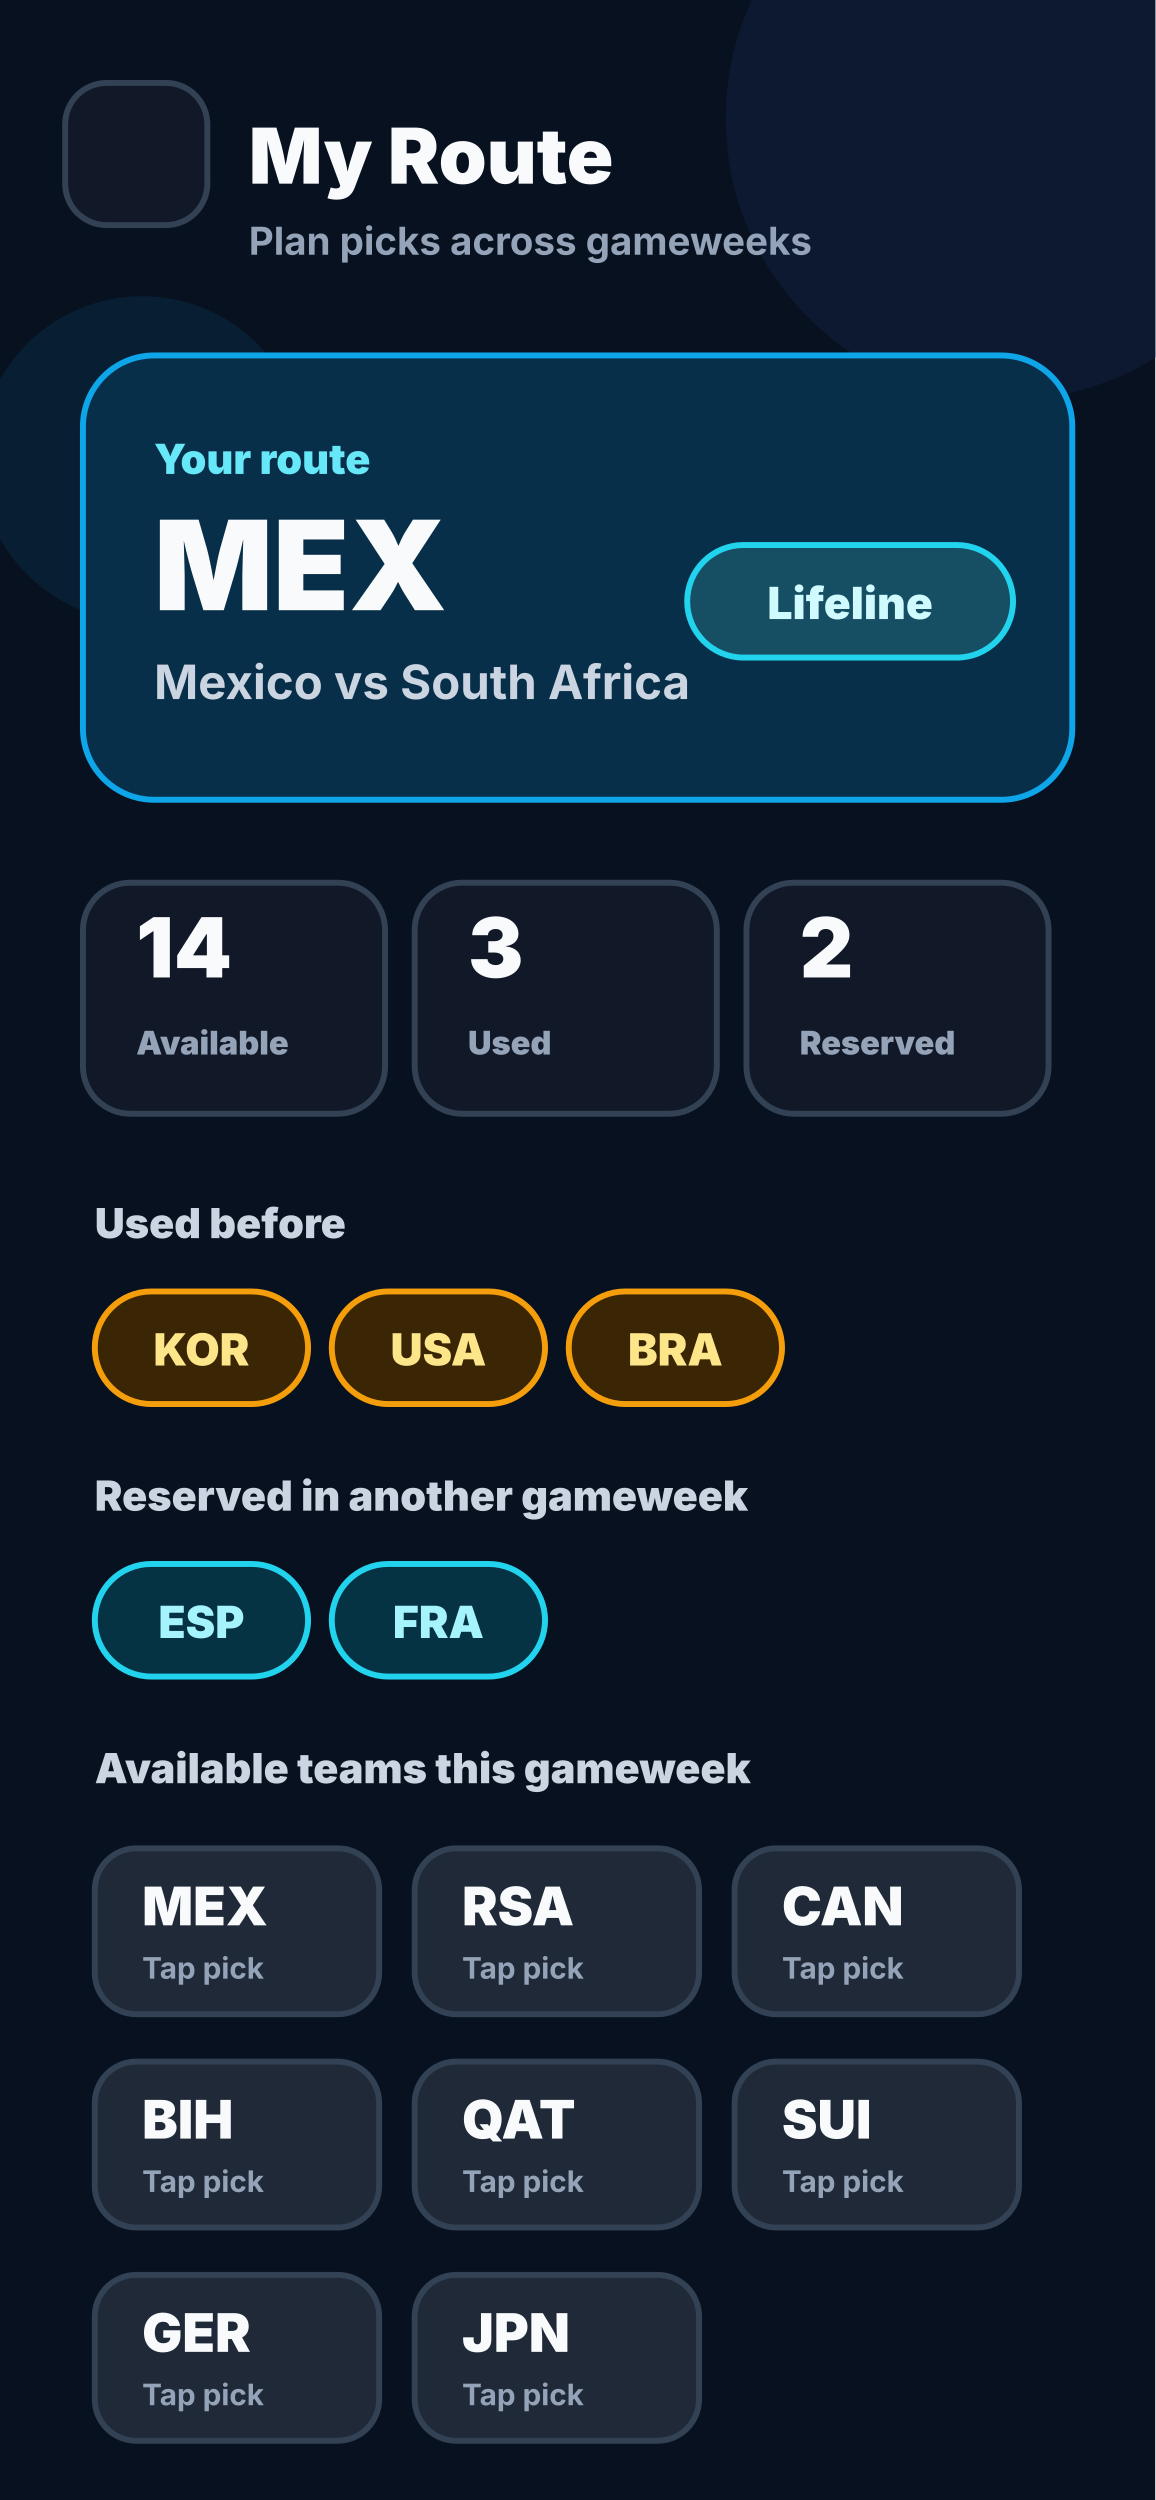
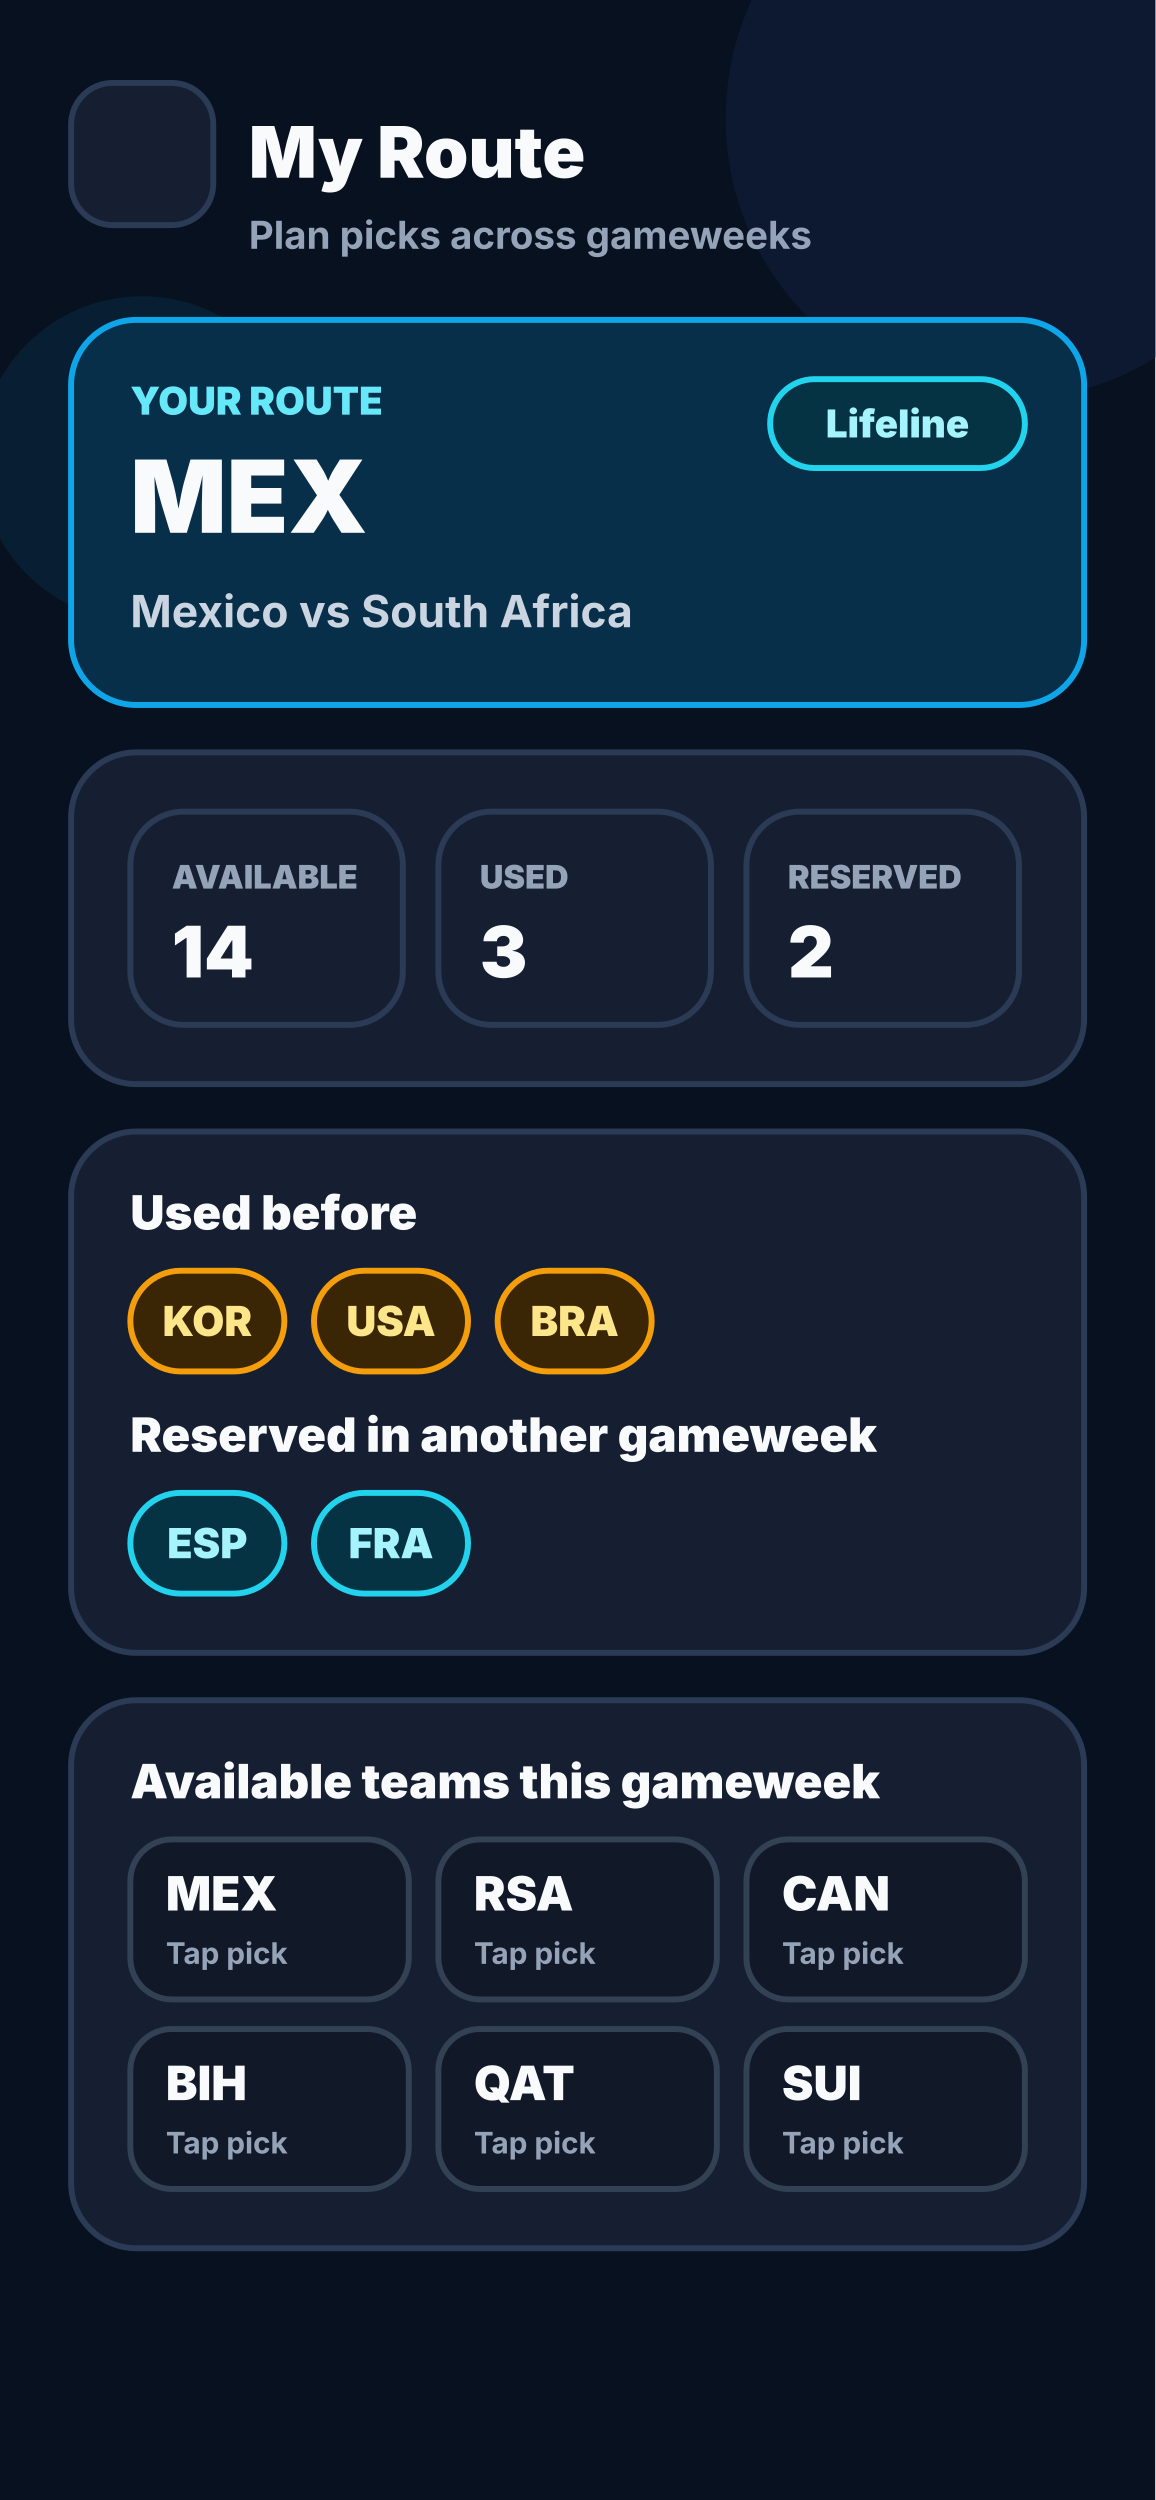
<svg xmlns="http://www.w3.org/2000/svg" width="390" height="844" viewBox="0 0 390 844">
  <rect width="390" height="844" fill="#07111f" />
  <circle cx="340" cy="40" r="95" fill="#172554" opacity="0.35" />
  <circle cx="48" cy="155" r="55" fill="#082f49" opacity="0.45" />
-   <rect x="22" y="28" width="48" height="48" rx="14" fill="#111827" stroke="#334155" stroke-width="2" opacity="1" />
-   <text x="84" y="62" font-family="Inter, Arial, sans-serif" font-size="26" font-weight="900" fill="#f8fafc" text-anchor="start" opacity="1">My Route</text>
-   <text x="84" y="86" font-family="Inter, Arial, sans-serif" font-size="13" font-weight="700" fill="#94a3b8" text-anchor="start" opacity="1">Plan picks across gameweeks</text>
-   <rect x="28" y="120" width="334" height="150" rx="24" fill="#082f49" stroke="#0ea5e9" stroke-width="2" opacity="1" />
-   <text x="52" y="160" font-family="Inter, Arial, sans-serif" font-size="14" font-weight="900" fill="#67e8f9" text-anchor="start" opacity="1">Your route</text>
-   <text x="52" y="206" font-family="Inter, Arial, sans-serif" font-size="42" font-weight="900" fill="#f8fafc" text-anchor="start" opacity="1">MEX</text>
-   <text x="52" y="236" font-family="Inter, Arial, sans-serif" font-size="16" font-weight="700" fill="#cbd5e1" text-anchor="start" opacity="1">Mexico vs South Africa</text>
-   <rect x="232" y="184" width="110" height="38" rx="19" fill="#164e63" stroke="#22d3ee" stroke-width="2" opacity="1" />
-   <text x="287.0" y="209" font-family="Inter, Arial, sans-serif" font-size="15" font-weight="900" fill="#cffafe" text-anchor="middle" opacity="1">Lifeline</text>
-   <rect x="28" y="298" width="102" height="78" rx="16" fill="#111827" stroke="#334155" stroke-width="2" opacity="1" />
-   <text x="46" y="330" font-family="Inter, Arial, sans-serif" font-size="28" font-weight="900" fill="#f8fafc" text-anchor="start" opacity="1">14</text>
-   <text x="46" y="356" font-family="Inter, Arial, sans-serif" font-size="11" font-weight="900" fill="#94a3b8" text-anchor="start" opacity="1">Available</text>
-   <rect x="140" y="298" width="102" height="78" rx="16" fill="#111827" stroke="#334155" stroke-width="2" opacity="1" />
-   <text x="158" y="330" font-family="Inter, Arial, sans-serif" font-size="28" font-weight="900" fill="#f8fafc" text-anchor="start" opacity="1">3</text>
-   <text x="158" y="356" font-family="Inter, Arial, sans-serif" font-size="11" font-weight="900" fill="#94a3b8" text-anchor="start" opacity="1">Used</text>
-   <rect x="252" y="298" width="102" height="78" rx="16" fill="#111827" stroke="#334155" stroke-width="2" opacity="1" />
-   <text x="270" y="330" font-family="Inter, Arial, sans-serif" font-size="28" font-weight="900" fill="#f8fafc" text-anchor="start" opacity="1">2</text>
-   <text x="270" y="356" font-family="Inter, Arial, sans-serif" font-size="11" font-weight="900" fill="#94a3b8" text-anchor="start" opacity="1">Reserved</text>
-   <text x="32" y="418" font-family="Inter, Arial, sans-serif" font-size="14" font-weight="900" fill="#cbd5e1" text-anchor="start" opacity="1">Used before</text>
-   <rect x="32" y="436" width="72" height="38" rx="19" fill="#3a2605" stroke="#f59e0b" stroke-width="2" opacity="1" />
-   <text x="68.0" y="461" font-family="Inter, Arial, sans-serif" font-size="15" font-weight="900" fill="#fde68a" text-anchor="middle" opacity="1">KOR</text>
-   <rect x="112" y="436" width="72" height="38" rx="19" fill="#3a2605" stroke="#f59e0b" stroke-width="2" opacity="1" />
-   <text x="148.0" y="461" font-family="Inter, Arial, sans-serif" font-size="15" font-weight="900" fill="#fde68a" text-anchor="middle" opacity="1">USA</text>
-   <rect x="192" y="436" width="72" height="38" rx="19" fill="#3a2605" stroke="#f59e0b" stroke-width="2" opacity="1" />
-   <text x="228.0" y="461" font-family="Inter, Arial, sans-serif" font-size="15" font-weight="900" fill="#fde68a" text-anchor="middle" opacity="1">BRA</text>
-   <text x="32" y="510" font-family="Inter, Arial, sans-serif" font-size="14" font-weight="900" fill="#cbd5e1" text-anchor="start" opacity="1">Reserved in another gameweek</text>
-   <rect x="32" y="528" width="72" height="38" rx="19" fill="#063344" stroke="#22d3ee" stroke-width="2" opacity="1" />
-   <text x="68.0" y="553" font-family="Inter, Arial, sans-serif" font-size="15" font-weight="900" fill="#a5f3fc" text-anchor="middle" opacity="1">ESP</text>
-   <rect x="112" y="528" width="72" height="38" rx="19" fill="#063344" stroke="#22d3ee" stroke-width="2" opacity="1" />
-   <text x="148.0" y="553" font-family="Inter, Arial, sans-serif" font-size="15" font-weight="900" fill="#a5f3fc" text-anchor="middle" opacity="1">FRA</text>
-   <text x="32" y="602" font-family="Inter, Arial, sans-serif" font-size="14" font-weight="900" fill="#cbd5e1" text-anchor="start" opacity="1">Available teams this gameweek</text>
-   <rect x="32" y="624" width="96" height="56" rx="14" fill="#1f2937" stroke="#334155" stroke-width="2" opacity="1" />
-   <text x="48" y="650" font-family="Inter, Arial, sans-serif" font-size="18" font-weight="900" fill="#f8fafc" text-anchor="start" opacity="1">MEX</text>
-   <text x="48" y="668" font-family="Inter, Arial, sans-serif" font-size="10" font-weight="700" fill="#94a3b8" text-anchor="start" opacity="1">Tap pick</text>
-   <rect x="140" y="624" width="96" height="56" rx="14" fill="#1f2937" stroke="#334155" stroke-width="2" opacity="1" />
-   <text x="156" y="650" font-family="Inter, Arial, sans-serif" font-size="18" font-weight="900" fill="#f8fafc" text-anchor="start" opacity="1">RSA</text>
-   <text x="156" y="668" font-family="Inter, Arial, sans-serif" font-size="10" font-weight="700" fill="#94a3b8" text-anchor="start" opacity="1">Tap pick</text>
-   <rect x="248" y="624" width="96" height="56" rx="14" fill="#1f2937" stroke="#334155" stroke-width="2" opacity="1" />
-   <text x="264" y="650" font-family="Inter, Arial, sans-serif" font-size="18" font-weight="900" fill="#f8fafc" text-anchor="start" opacity="1">CAN</text>
-   <text x="264" y="668" font-family="Inter, Arial, sans-serif" font-size="10" font-weight="700" fill="#94a3b8" text-anchor="start" opacity="1">Tap pick</text>
-   <rect x="32" y="696" width="96" height="56" rx="14" fill="#1f2937" stroke="#334155" stroke-width="2" opacity="1" />
-   <text x="48" y="722" font-family="Inter, Arial, sans-serif" font-size="18" font-weight="900" fill="#f8fafc" text-anchor="start" opacity="1">BIH</text>
-   <text x="48" y="740" font-family="Inter, Arial, sans-serif" font-size="10" font-weight="700" fill="#94a3b8" text-anchor="start" opacity="1">Tap pick</text>
-   <rect x="140" y="696" width="96" height="56" rx="14" fill="#1f2937" stroke="#334155" stroke-width="2" opacity="1" />
-   <text x="156" y="722" font-family="Inter, Arial, sans-serif" font-size="18" font-weight="900" fill="#f8fafc" text-anchor="start" opacity="1">QAT</text>
-   <text x="156" y="740" font-family="Inter, Arial, sans-serif" font-size="10" font-weight="700" fill="#94a3b8" text-anchor="start" opacity="1">Tap pick</text>
-   <rect x="248" y="696" width="96" height="56" rx="14" fill="#1f2937" stroke="#334155" stroke-width="2" opacity="1" />
-   <text x="264" y="722" font-family="Inter, Arial, sans-serif" font-size="18" font-weight="900" fill="#f8fafc" text-anchor="start" opacity="1">SUI</text>
-   <text x="264" y="740" font-family="Inter, Arial, sans-serif" font-size="10" font-weight="700" fill="#94a3b8" text-anchor="start" opacity="1">Tap pick</text>
-   <rect x="32" y="768" width="96" height="56" rx="14" fill="#1f2937" stroke="#334155" stroke-width="2" opacity="1" />
-   <text x="48" y="794" font-family="Inter, Arial, sans-serif" font-size="18" font-weight="900" fill="#f8fafc" text-anchor="start" opacity="1">GER</text>
-   <text x="48" y="812" font-family="Inter, Arial, sans-serif" font-size="10" font-weight="700" fill="#94a3b8" text-anchor="start" opacity="1">Tap pick</text>
-   <rect x="140" y="768" width="96" height="56" rx="14" fill="#1f2937" stroke="#334155" stroke-width="2" opacity="1" />
-   <text x="156" y="794" font-family="Inter, Arial, sans-serif" font-size="18" font-weight="900" fill="#f8fafc" text-anchor="start" opacity="1">JPN</text>
-   <text x="156" y="812" font-family="Inter, Arial, sans-serif" font-size="10" font-weight="700" fill="#94a3b8" text-anchor="start" opacity="1">Tap pick</text>
+   <rect x="24" y="28" width="48" height="48" rx="14" fill="#151f31" stroke="#2b3a55" stroke-width="2" />
+   <text x="84" y="60" font-family="Inter, Arial, sans-serif" font-size="24" font-weight="900" fill="#f8fafc" text-anchor="start">My Route</text>
+   <text x="84" y="84" font-family="Inter, Arial, sans-serif" font-size="13" font-weight="700" fill="#94a3b8" text-anchor="start">Plan picks across gameweeks</text>
+   <rect x="24" y="108" width="342" height="130" rx="22" fill="#082f49" stroke="#0ea5e9" stroke-width="2" />
+   <g transform="translate(260,128)">
+     <rect x="0" y="0" width="86" height="30" rx="15" fill="#063344" stroke="#22d3ee" stroke-width="2" />
+     <text x="43" y="19.68" font-family="Inter, Arial, sans-serif" font-size="13" font-weight="900" fill="#a5f3fc" text-anchor="middle">Lifeline</text>
+   </g>
+   <g transform="translate(44,128)">
+     <g transform="translate(0,0)">
+       <text x="0" y="12" font-family="Inter, Arial, sans-serif" font-size="13" font-weight="900" fill="#67e8f9" text-anchor="start">YOUR ROUTE</text>
+     </g>
+     <g transform="translate(0,24)">
+       <text x="0" y="27.88" font-family="Inter, Arial, sans-serif" font-size="34" font-weight="900" fill="#f8fafc" text-anchor="start">MEX</text>
+     </g>
+     <g transform="translate(0,71)">
+       <text x="0" y="12.75" font-family="Inter, Arial, sans-serif" font-size="15" font-weight="700" fill="#cbd5e1" text-anchor="start">Mexico vs South Africa</text>
+     </g>
+   </g>
+   <rect x="24" y="254" width="342" height="112" rx="22" fill="#151f31" stroke="#2b3a55" stroke-width="2" />
+   <g transform="translate(44,274)">
+     <g transform="translate(0,0)">
+       <rect x="0" y="0" width="92" height="72" rx="18" fill="#151f31" stroke="#2b3a55" stroke-width="2" />
+       <text x="14" y="26" font-family="Inter, Arial, sans-serif" font-size="11" font-weight="900" fill="#94a3b8" text-anchor="start">AVAILABLE</text>
+       <text x="14" y="56" font-family="Inter, Arial, sans-serif" font-size="24" font-weight="900" fill="#f8fafc" text-anchor="start">14</text>
+       <rect x="104" y="0" width="92" height="72" rx="18" fill="#151f31" stroke="#2b3a55" stroke-width="2" />
+       <text x="118" y="26" font-family="Inter, Arial, sans-serif" font-size="11" font-weight="900" fill="#94a3b8" text-anchor="start">USED</text>
+       <text x="118" y="56" font-family="Inter, Arial, sans-serif" font-size="24" font-weight="900" fill="#f8fafc" text-anchor="start">3</text>
+       <rect x="208" y="0" width="92" height="72" rx="18" fill="#151f31" stroke="#2b3a55" stroke-width="2" />
+       <text x="222" y="26" font-family="Inter, Arial, sans-serif" font-size="11" font-weight="900" fill="#94a3b8" text-anchor="start">RESERVED</text>
+       <text x="222" y="56" font-family="Inter, Arial, sans-serif" font-size="24" font-weight="900" fill="#f8fafc" text-anchor="start">2</text>
+     </g>
+   </g>
+   <rect x="24" y="382" width="342" height="176" rx="22" fill="#151f31" stroke="#2b3a55" stroke-width="2" />
+   <g transform="translate(44,402)">
+     <g transform="translate(0,0)">
+       <text x="0" y="13.12" font-family="Inter, Arial, sans-serif" font-size="16" font-weight="900" fill="#f8fafc" text-anchor="start">Used before</text>
+     </g>
+     <g transform="translate(0,27)">
+       <rect x="0" y="0" width="52" height="34" rx="17" fill="#3a2605" stroke="#f59e0b" stroke-width="2" />
+       <text x="26" y="22.04" font-family="Inter, Arial, sans-serif" font-size="14" font-weight="900" fill="#fde68a" text-anchor="middle">KOR</text>
+       <rect x="62" y="0" width="52" height="34" rx="17" fill="#3a2605" stroke="#f59e0b" stroke-width="2" />
+       <text x="88" y="22.04" font-family="Inter, Arial, sans-serif" font-size="14" font-weight="900" fill="#fde68a" text-anchor="middle">USA</text>
+       <rect x="124" y="0" width="52" height="34" rx="17" fill="#3a2605" stroke="#f59e0b" stroke-width="2" />
+       <text x="150" y="22.04" font-family="Inter, Arial, sans-serif" font-size="14" font-weight="900" fill="#fde68a" text-anchor="middle">BRA</text>
+     </g>
+     <g transform="translate(0,75)">
+       <text x="0" y="13.12" font-family="Inter, Arial, sans-serif" font-size="16" font-weight="900" fill="#f8fafc" text-anchor="start">Reserved in another gameweek</text>
+     </g>
+     <g transform="translate(0,102)">
+       <rect x="0" y="0" width="52" height="34" rx="17" fill="#063344" stroke="#22d3ee" stroke-width="2" />
+       <text x="26" y="22.04" font-family="Inter, Arial, sans-serif" font-size="14" font-weight="900" fill="#a5f3fc" text-anchor="middle">ESP</text>
+       <rect x="62" y="0" width="52" height="34" rx="17" fill="#063344" stroke="#22d3ee" stroke-width="2" />
+       <text x="88" y="22.04" font-family="Inter, Arial, sans-serif" font-size="14" font-weight="900" fill="#a5f3fc" text-anchor="middle">FRA</text>
+     </g>
+   </g>
+   <rect x="24" y="574" width="342" height="185" rx="22" fill="#151f31" stroke="#2b3a55" stroke-width="2" />
+   <g transform="translate(44,594)">
+     <g transform="translate(0,0)">
+       <text x="0" y="13.12" font-family="Inter, Arial, sans-serif" font-size="16" font-weight="900" fill="#f8fafc" text-anchor="start">Available teams this gameweek</text>
+     </g>
+     <g transform="translate(0,27)">
+       <rect x="0" y="0" width="94" height="54" rx="14" fill="#111827" stroke="#334155" stroke-width="2" />
+       <text x="12" y="24" font-family="Inter, Arial, sans-serif" font-size="16" font-weight="900" fill="#f8fafc" text-anchor="start">MEX</text>
+       <text x="12" y="42" font-family="Inter, Arial, sans-serif" font-size="10" font-weight="700" fill="#94a3b8" text-anchor="start">Tap pick</text>
+       <rect x="104" y="0" width="94" height="54" rx="14" fill="#111827" stroke="#334155" stroke-width="2" />
+       <text x="116" y="24" font-family="Inter, Arial, sans-serif" font-size="16" font-weight="900" fill="#f8fafc" text-anchor="start">RSA</text>
+       <text x="116" y="42" font-family="Inter, Arial, sans-serif" font-size="10" font-weight="700" fill="#94a3b8" text-anchor="start">Tap pick</text>
+       <rect x="208" y="0" width="94" height="54" rx="14" fill="#111827" stroke="#334155" stroke-width="2" />
+       <text x="220" y="24" font-family="Inter, Arial, sans-serif" font-size="16" font-weight="900" fill="#f8fafc" text-anchor="start">CAN</text>
+       <text x="220" y="42" font-family="Inter, Arial, sans-serif" font-size="10" font-weight="700" fill="#94a3b8" text-anchor="start">Tap pick</text>
+       <rect x="0" y="64" width="94" height="54" rx="14" fill="#111827" stroke="#334155" stroke-width="2" />
+       <text x="12" y="88" font-family="Inter, Arial, sans-serif" font-size="16" font-weight="900" fill="#f8fafc" text-anchor="start">BIH</text>
+       <text x="12" y="106" font-family="Inter, Arial, sans-serif" font-size="10" font-weight="700" fill="#94a3b8" text-anchor="start">Tap pick</text>
+       <rect x="104" y="64" width="94" height="54" rx="14" fill="#111827" stroke="#334155" stroke-width="2" />
+       <text x="116" y="88" font-family="Inter, Arial, sans-serif" font-size="16" font-weight="900" fill="#f8fafc" text-anchor="start">QAT</text>
+       <text x="116" y="106" font-family="Inter, Arial, sans-serif" font-size="10" font-weight="700" fill="#94a3b8" text-anchor="start">Tap pick</text>
+       <rect x="208" y="64" width="94" height="54" rx="14" fill="#111827" stroke="#334155" stroke-width="2" />
+       <text x="220" y="88" font-family="Inter, Arial, sans-serif" font-size="16" font-weight="900" fill="#f8fafc" text-anchor="start">SUI</text>
+       <text x="220" y="106" font-family="Inter, Arial, sans-serif" font-size="10" font-weight="700" fill="#94a3b8" text-anchor="start">Tap pick</text>
+     </g>
+   </g>
</svg>
